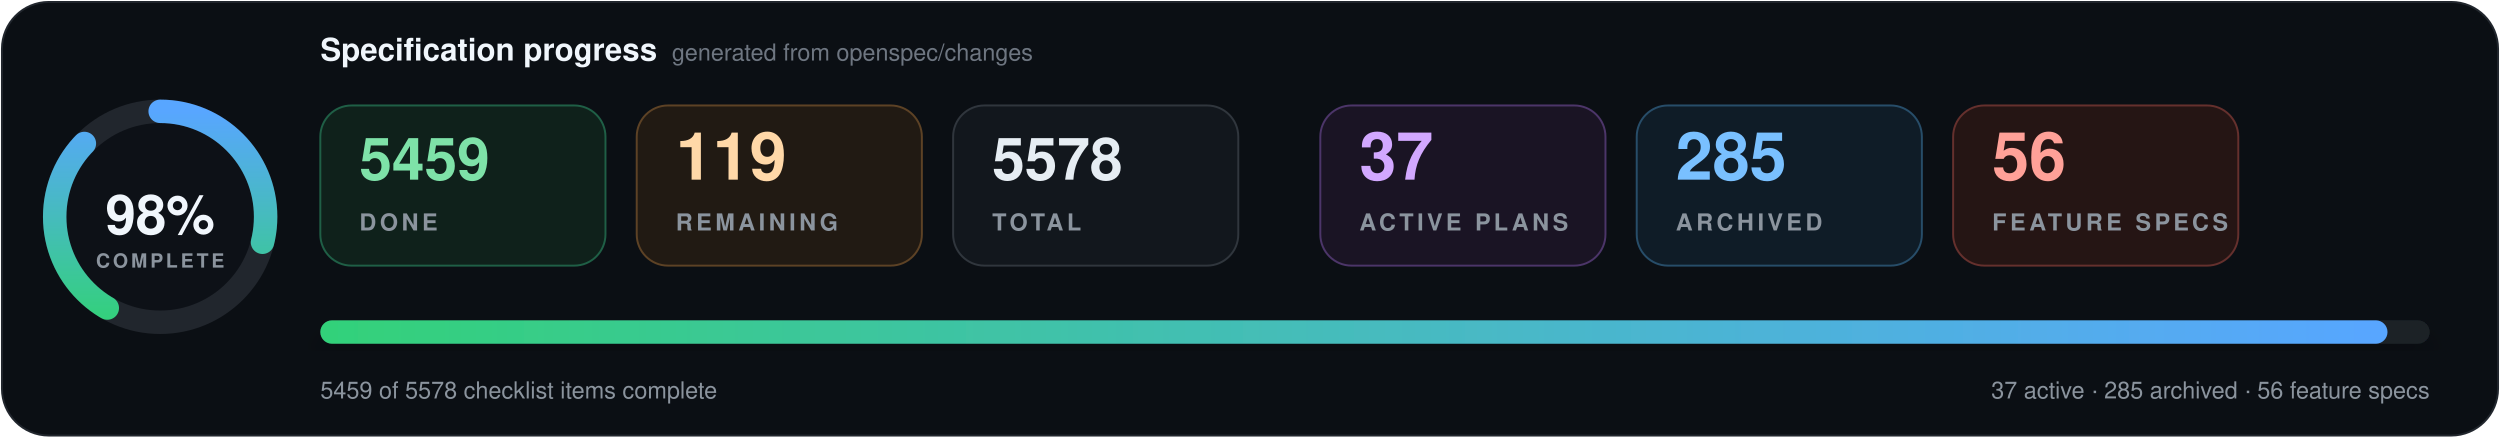
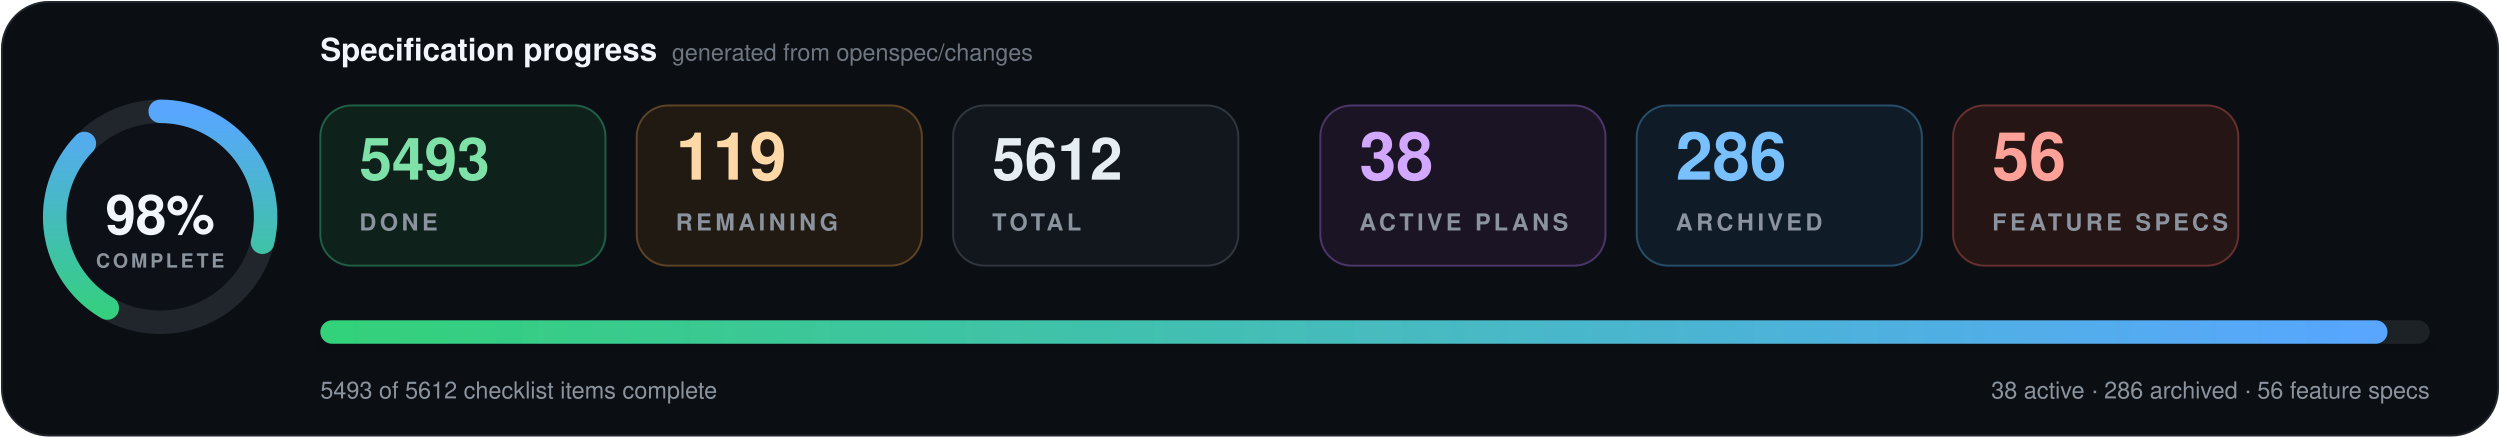
- <svg xmlns="http://www.w3.org/2000/svg" data-cache-version="1794432198" width="1280" height="224" viewBox="0 0 1280 224" role="img" aria-labelledby="title description" font-family="system-ui, -apple-system, BlinkMacSystemFont, 'Segoe UI', Helvetica, Arial, sans-serif" font-variant-numeric="tabular-nums">
+ <svg xmlns="http://www.w3.org/2000/svg" data-cache-version="1794465511" width="1280" height="224" viewBox="0 0 1280 224" role="img" aria-labelledby="title description" font-family="system-ui, -apple-system, BlinkMacSystemFont, 'Segoe UI', Helvetica, Arial, sans-serif" font-variant-numeric="tabular-nums">
  <defs>
    <linearGradient id="progress" x1="0" x2="1">
      <stop offset="0" stop-color="#33d17a" />
      <stop offset="1" stop-color="#58a6ff" />
    </linearGradient>
    <filter id="shadow" x="-10%" y="-20%" width="120%" height="150%">
      <feDropShadow dx="0" dy="7" stdDeviation="9" flood-color="#000" flood-opacity=".28" />
    </filter>
  </defs>
  <rect x="1" y="1" width="1278" height="222" rx="24" fill="#0b0f14" stroke="#21262d" />
  <g transform="translate(82 111)">
    <circle r="54" fill="#0d1117" stroke="#21262d" stroke-width="12" />
    <circle r="54" fill="none" stroke="url(#progress)" stroke-width="12" stroke-linecap="round" pathLength="100" stroke-dasharray="98 100" transform="rotate(-90)" />
    <text y="-1" text-anchor="middle" dominant-baseline="middle" fill="#f0f6fc" font-size="28" font-weight="800">98%</text>
    <text y="26" text-anchor="middle" fill="#8b949e" font-size="10" font-weight="700" letter-spacing="1.5">COMPLETE</text>
  </g>
  <text x="164" y="31" fill="#f0f6fc" font-size="16" font-weight="750">Specification progress</text>
  <text x="344" y="31" fill="#6e7681" font-size="12">generated from openspec/changes</text>
  <g transform="translate(164 54)">
    <rect width="146" height="82" rx="16" fill="#0f211b" stroke="#1f5f46" />
-     <text x="20" y="38" fill="#7ee2a8" font-size="30" font-weight="750">5459</text>
+     <text x="20" y="38" fill="#7ee2a8" font-size="30" font-weight="750">5493</text>
    <text x="20" y="64" fill="#8b949e" font-size="12" font-weight="700" letter-spacing="1.8">DONE</text>
  </g>
  <g transform="translate(326 54)">
    <rect width="146" height="82" rx="16" fill="#211a13" stroke="#5d4225" />
    <text x="20" y="38" fill="#ffd8a8" font-size="34" font-weight="750">119</text>
    <text x="20" y="64" fill="#8b949e" font-size="12" font-weight="700" letter-spacing="1.8">REMAINING</text>
  </g>
  <g transform="translate(488 54)">
    <rect width="146" height="82" rx="16" fill="#12171d" stroke="#30363d" />
-     <text x="20" y="38" fill="#e6edf3" font-size="30" font-weight="750">5578</text>
+     <text x="20" y="38" fill="#e6edf3" font-size="30" font-weight="750">5612</text>
    <text x="20" y="64" fill="#8b949e" font-size="12" font-weight="700" letter-spacing="1.8">TOTAL</text>
  </g>
  <g transform="translate(676 54)">
    <rect width="146" height="82" rx="16" fill="#1a1424" stroke="#4c3569" />
-     <text x="20" y="38" fill="#d2a8ff" font-size="34" font-weight="750">37</text>
+     <text x="20" y="38" fill="#d2a8ff" font-size="34" font-weight="750">38</text>
    <text x="20" y="64" fill="#8b949e" font-size="12" font-weight="700" letter-spacing="1.8">ACTIVE PLANS</text>
  </g>
  <g transform="translate(838 54)">
    <rect width="146" height="82" rx="16" fill="#0f1c27" stroke="#274d69" />
-     <text x="20" y="38" fill="#79c0ff" font-size="34" font-weight="750">285</text>
+     <text x="20" y="38" fill="#79c0ff" font-size="34" font-weight="750">286</text>
    <text x="20" y="64" fill="#8b949e" font-size="12" font-weight="700" letter-spacing="1.8">ARCHIVED</text>
  </g>
  <g transform="translate(1000 54)">
    <rect width="146" height="82" rx="16" fill="#251514" stroke="#65302d" />
    <text x="20" y="38" fill="#ffa198" font-size="34" font-weight="750">56</text>
    <text x="20" y="64" fill="#8b949e" font-size="12" font-weight="700" letter-spacing="1.8">FEATURE SPECS</text>
  </g>
  <g filter="url(#shadow)">
    <rect x="164" y="164" width="1080" height="12" rx="6" fill="#1b2128" />
    <rect x="164" y="164" width="1058.4" height="12" rx="6" fill="url(#progress)" />
  </g>
-   <text x="164" y="204" fill="#8b949e" font-size="12">5459 of 5578 checklist items complete</text>
-   <text x="1244" y="204" text-anchor="end" fill="#8b949e" font-size="12">37 active · 285 archived · 56 feature specs</text>
+   <text x="164" y="204" fill="#8b949e" font-size="12">5493 of 5612 checklist items complete</text>
+   <text x="1244" y="204" text-anchor="end" fill="#8b949e" font-size="12">38 active · 286 archived · 56 feature specs</text>
</svg>
